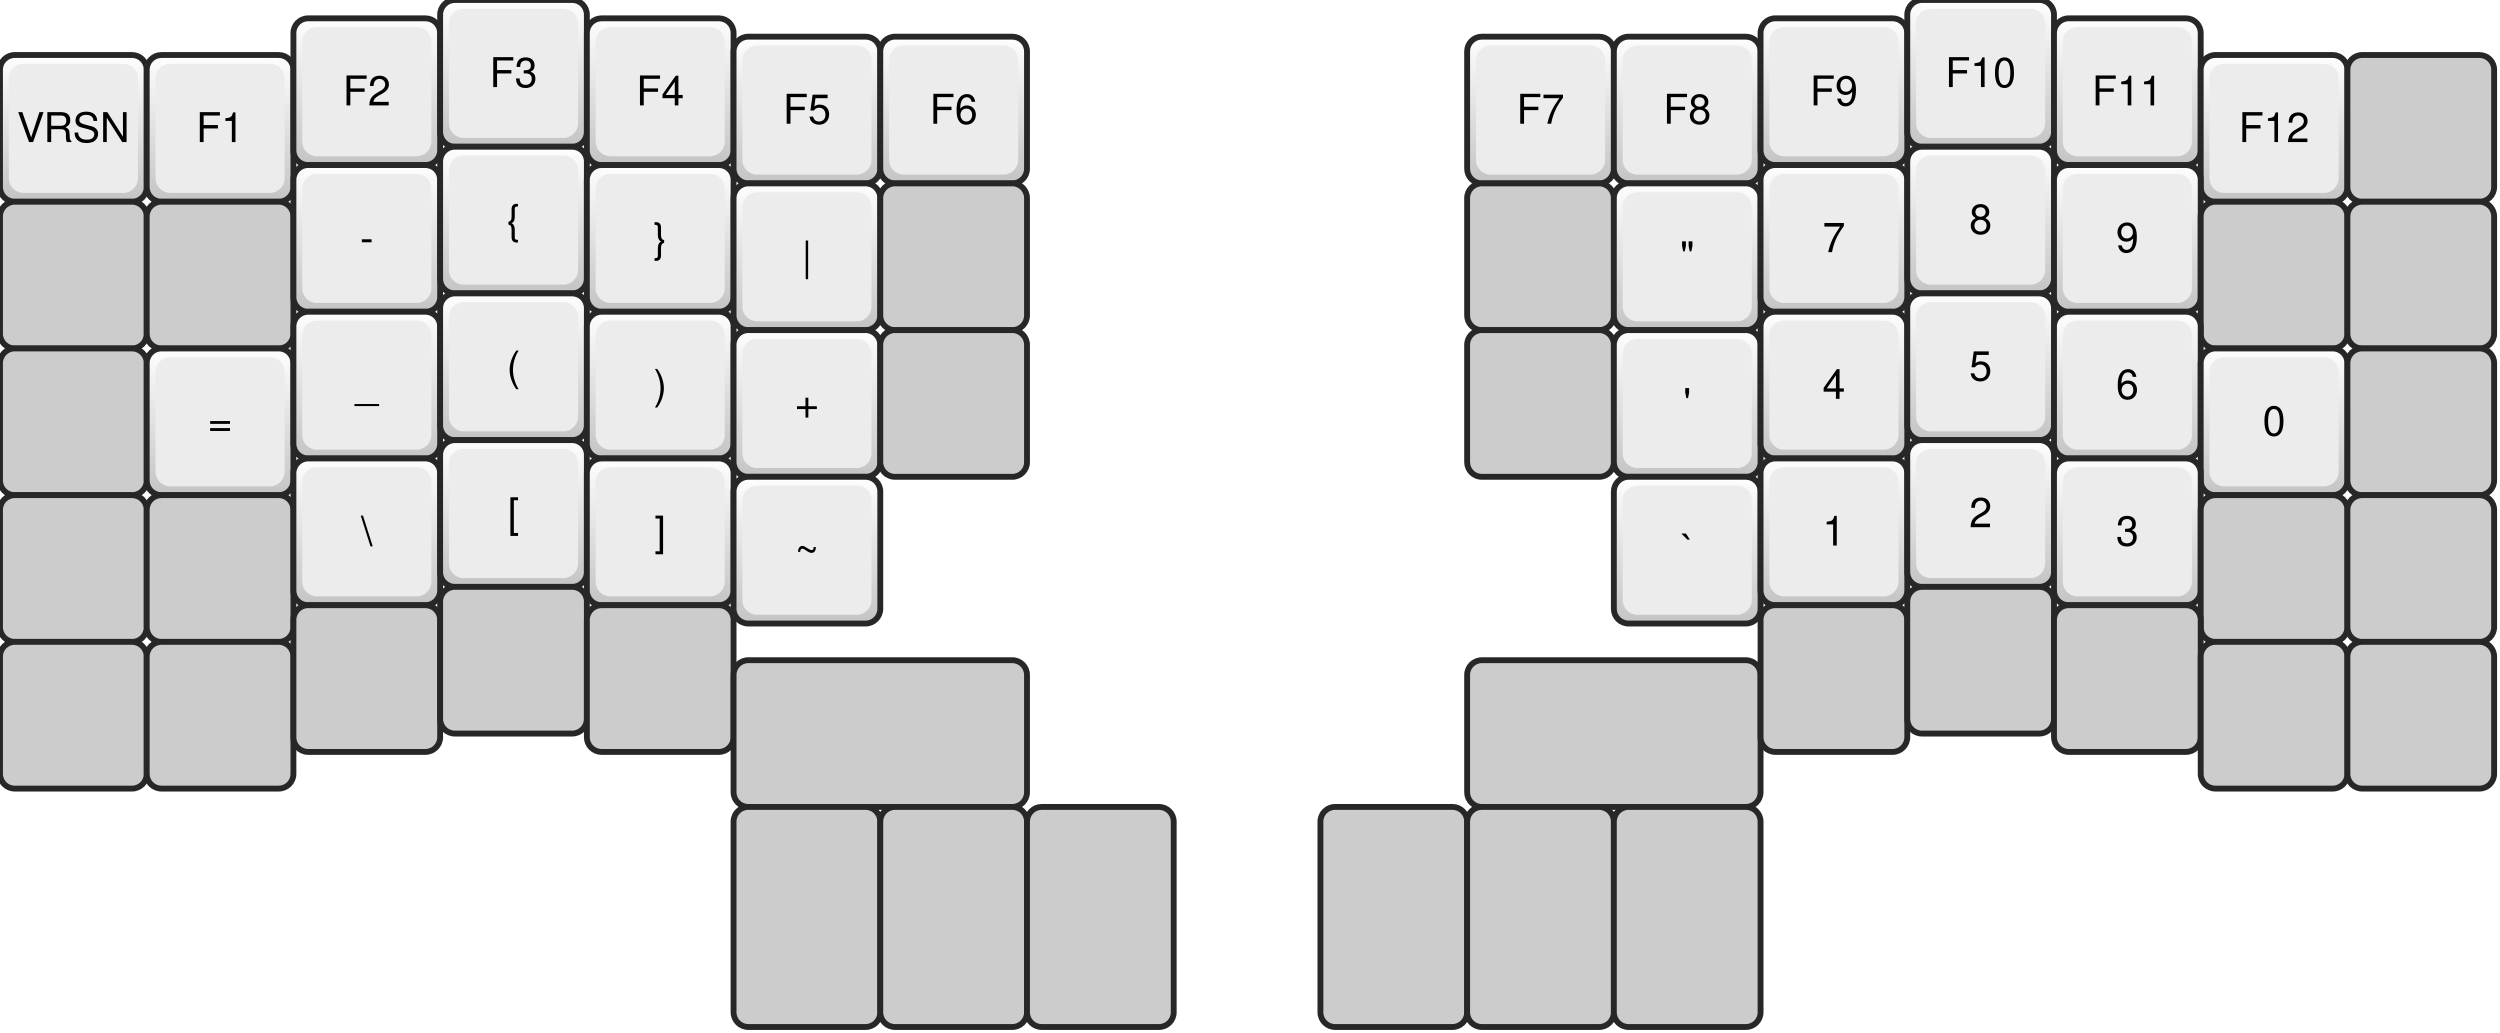
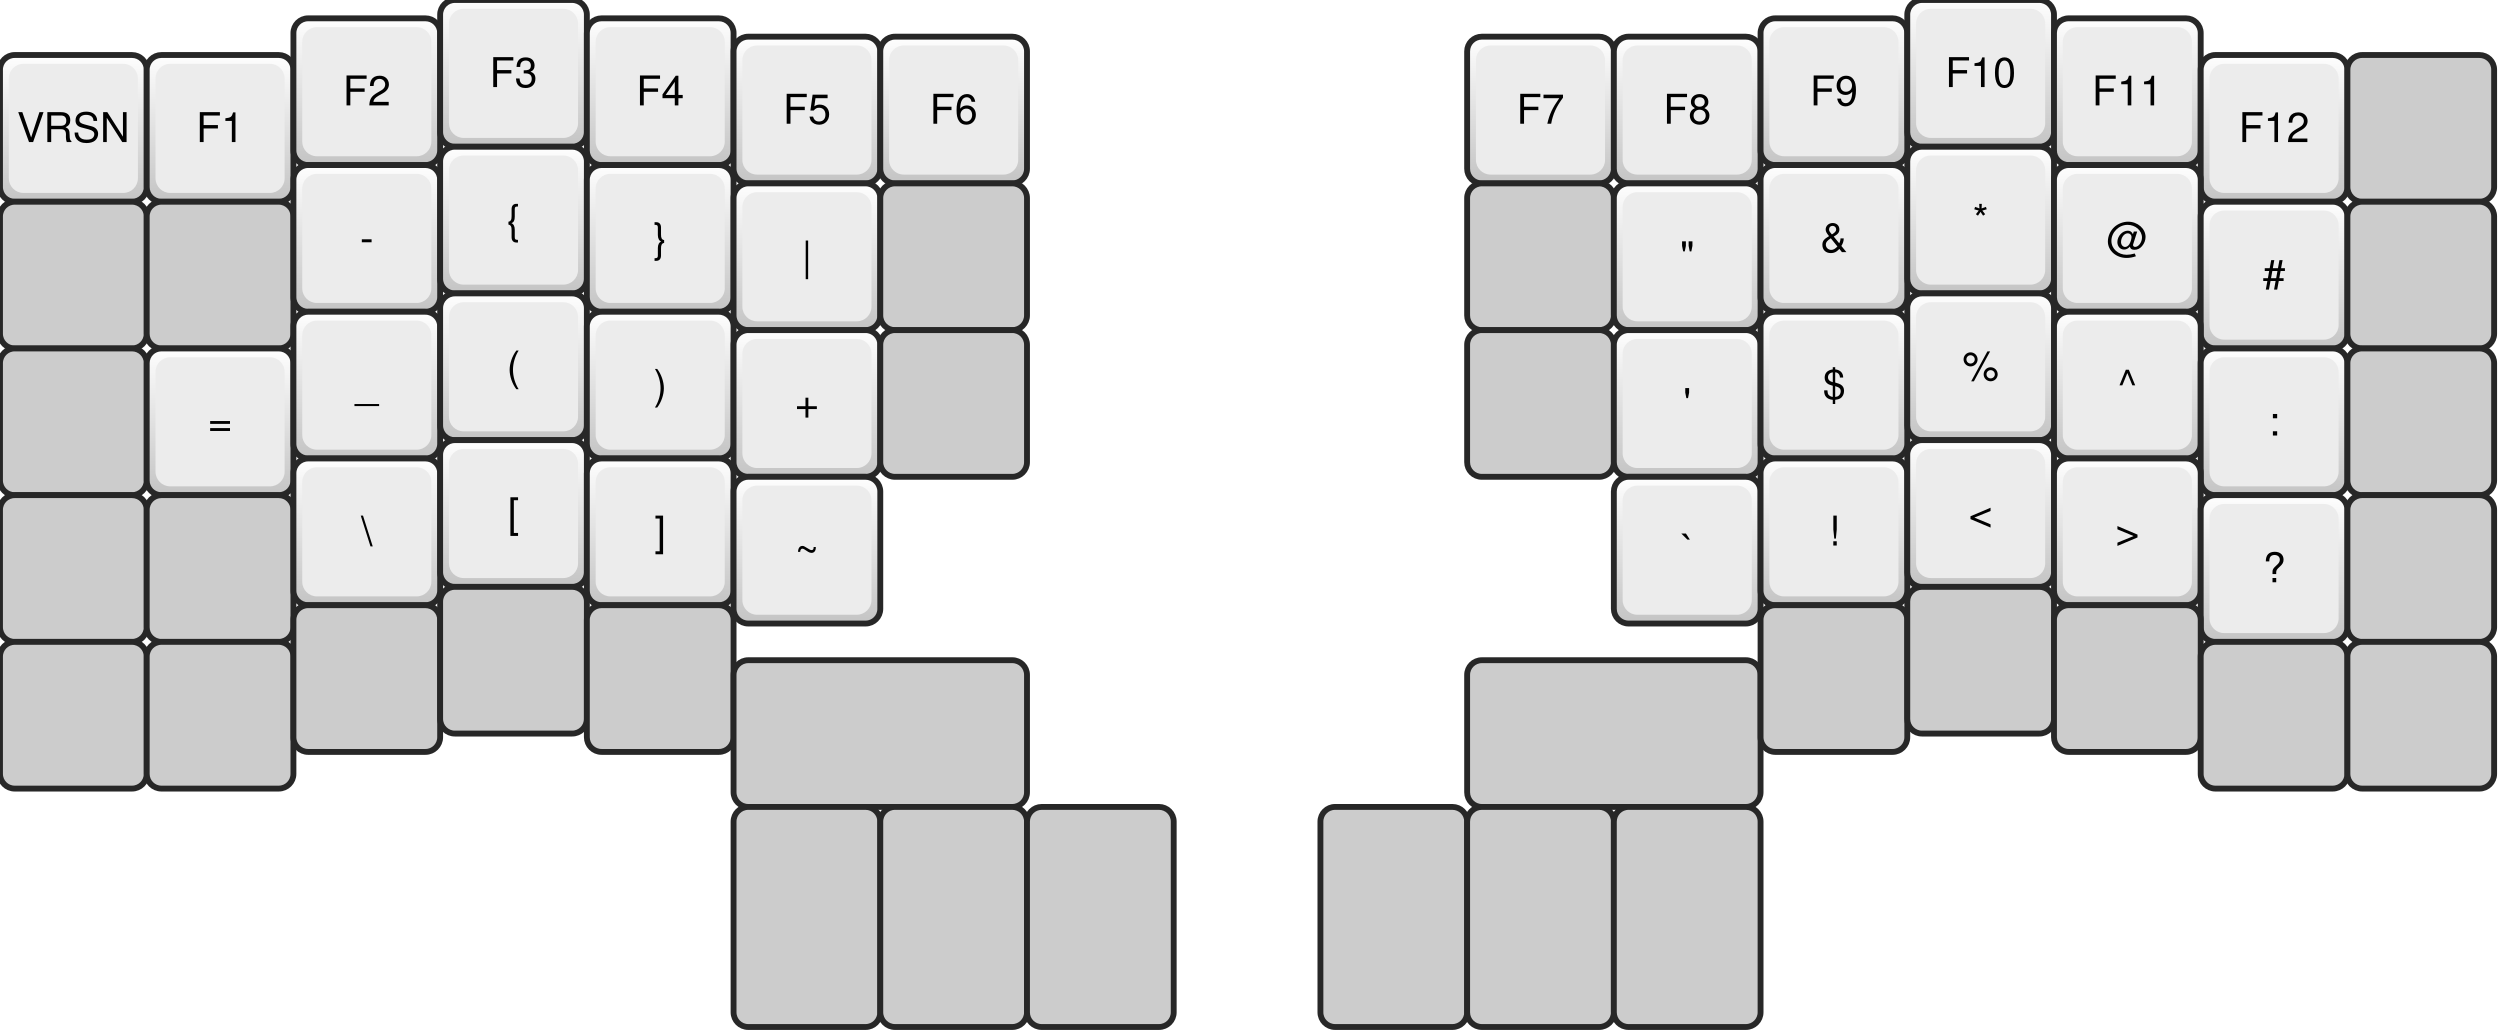
<svg xmlns="http://www.w3.org/2000/svg" width="852" height="352.0">
  <defs>
    <linearGradient id="keycap-border" x1="0%" y1="0%" x2="0%" y2="100%">
      <stop offset="0%" stop-color="#fefefe" />
      <stop offset="100%" stop-color="#c4c4c4" />
    </linearGradient>
  </defs>
  <g transform="translate(0, 18.75)">
    <rect rx="5" stroke-width="2" stroke="#272727" fill="url(#keycap-border)" width="50" height="50" />
    <rect style="fill:#ececec;stroke-width:2" rx="5" x="3" y="3" width="44" height="44" />
    <text style="font-size:14px;color:#272727;font-family:'Helvetica', 'Arial', sans-serif;text-anchor:middle;dominant-baseline:middle" x="25.0" y="25.0">VRSN</text>
  </g>
  <g transform="translate(50, 18.75)">
    <rect rx="5" stroke-width="2" stroke="#272727" fill="url(#keycap-border)" width="50" height="50" />
    <rect style="fill:#ececec;stroke-width:2" rx="5" x="3" y="3" width="44" height="44" />
    <text style="font-size:14px;color:#272727;font-family:'Helvetica', 'Arial', sans-serif;text-anchor:middle;dominant-baseline:middle" x="25.0" y="25.0">F1</text>
  </g>
  <g transform="translate(100, 6.25)">
    <rect rx="5" stroke-width="2" stroke="#272727" fill="url(#keycap-border)" width="50" height="50" />
    <rect style="fill:#ececec;stroke-width:2" rx="5" x="3" y="3" width="44" height="44" />
    <text style="font-size:14px;color:#272727;font-family:'Helvetica', 'Arial', sans-serif;text-anchor:middle;dominant-baseline:middle" x="25.0" y="25.0">F2</text>
  </g>
  <g transform="translate(150, 0)">
    <rect rx="5" stroke-width="2" stroke="#272727" fill="url(#keycap-border)" width="50" height="50" />
    <rect style="fill:#ececec;stroke-width:2" rx="5" x="3" y="3" width="44" height="44" />
    <text style="font-size:14px;color:#272727;font-family:'Helvetica', 'Arial', sans-serif;text-anchor:middle;dominant-baseline:middle" x="25.0" y="25.0">F3</text>
  </g>
  <g transform="translate(200, 6.25)">
    <rect rx="5" stroke-width="2" stroke="#272727" fill="url(#keycap-border)" width="50" height="50" />
    <rect style="fill:#ececec;stroke-width:2" rx="5" x="3" y="3" width="44" height="44" />
    <text style="font-size:14px;color:#272727;font-family:'Helvetica', 'Arial', sans-serif;text-anchor:middle;dominant-baseline:middle" x="25.0" y="25.0">F4</text>
  </g>
  <g transform="translate(250, 12.5)">
    <rect rx="5" stroke-width="2" stroke="#272727" fill="url(#keycap-border)" width="50" height="50" />
    <rect style="fill:#ececec;stroke-width:2" rx="5" x="3" y="3" width="44" height="44" />
    <text style="font-size:14px;color:#272727;font-family:'Helvetica', 'Arial', sans-serif;text-anchor:middle;dominant-baseline:middle" x="25.0" y="25.0">F5</text>
  </g>
  <g transform="translate(300, 12.5)">
    <rect rx="5" stroke-width="2" stroke="#272727" fill="url(#keycap-border)" width="50" height="50" />
    <rect style="fill:#ececec;stroke-width:2" rx="5" x="3" y="3" width="44" height="44" />
    <text style="font-size:14px;color:#272727;font-family:'Helvetica', 'Arial', sans-serif;text-anchor:middle;dominant-baseline:middle" x="25.0" y="25.0">F6</text>
  </g>
  <g transform="translate(500, 12.5)">
    <rect rx="5" stroke-width="2" stroke="#272727" fill="url(#keycap-border)" width="50" height="50" />
    <rect style="fill:#ececec;stroke-width:2" rx="5" x="3" y="3" width="44" height="44" />
    <text style="font-size:14px;color:#272727;font-family:'Helvetica', 'Arial', sans-serif;text-anchor:middle;dominant-baseline:middle" x="25.0" y="25.0">F7</text>
  </g>
  <g transform="translate(550, 12.5)">
    <rect rx="5" stroke-width="2" stroke="#272727" fill="url(#keycap-border)" width="50" height="50" />
    <rect style="fill:#ececec;stroke-width:2" rx="5" x="3" y="3" width="44" height="44" />
    <text style="font-size:14px;color:#272727;font-family:'Helvetica', 'Arial', sans-serif;text-anchor:middle;dominant-baseline:middle" x="25.0" y="25.0">F8</text>
  </g>
  <g transform="translate(600, 6.25)">
    <rect rx="5" stroke-width="2" stroke="#272727" fill="url(#keycap-border)" width="50" height="50" />
    <rect style="fill:#ececec;stroke-width:2" rx="5" x="3" y="3" width="44" height="44" />
    <text style="font-size:14px;color:#272727;font-family:'Helvetica', 'Arial', sans-serif;text-anchor:middle;dominant-baseline:middle" x="25.0" y="25.0">F9</text>
  </g>
  <g transform="translate(650, 0)">
    <rect rx="5" stroke-width="2" stroke="#272727" fill="url(#keycap-border)" width="50" height="50" />
    <rect style="fill:#ececec;stroke-width:2" rx="5" x="3" y="3" width="44" height="44" />
    <text style="font-size:14px;color:#272727;font-family:'Helvetica', 'Arial', sans-serif;text-anchor:middle;dominant-baseline:middle" x="25.0" y="25.0">F10</text>
  </g>
  <g transform="translate(700, 6.25)">
    <rect rx="5" stroke-width="2" stroke="#272727" fill="url(#keycap-border)" width="50" height="50" />
    <rect style="fill:#ececec;stroke-width:2" rx="5" x="3" y="3" width="44" height="44" />
    <text style="font-size:14px;color:#272727;font-family:'Helvetica', 'Arial', sans-serif;text-anchor:middle;dominant-baseline:middle" x="25.0" y="25.0">F11</text>
  </g>
  <g transform="translate(750, 18.75)">
    <rect rx="5" stroke-width="2" stroke="#272727" fill="url(#keycap-border)" width="50" height="50" />
    <rect style="fill:#ececec;stroke-width:2" rx="5" x="3" y="3" width="44" height="44" />
    <text style="font-size:14px;color:#272727;font-family:'Helvetica', 'Arial', sans-serif;text-anchor:middle;dominant-baseline:middle" x="25.0" y="25.0">F12</text>
  </g>
  <g transform="translate(800, 18.75)">
    <rect stroke-width="2" stroke="#272727" fill="#ccc" rx="5" width="50" height="50" />
  </g>
  <g transform="translate(0, 68.75)">
    <rect stroke-width="2" stroke="#272727" fill="#ccc" rx="5" width="50" height="50" />
  </g>
  <g transform="translate(50, 68.75)">
    <rect stroke-width="2" stroke="#272727" fill="#ccc" rx="5" width="50" height="50" />
  </g>
  <g transform="translate(100, 56.25)">
    <rect rx="5" stroke-width="2" stroke="#272727" fill="url(#keycap-border)" width="50" height="50" />
    <rect style="fill:#ececec;stroke-width:2" rx="5" x="3" y="3" width="44" height="44" />
    <text style="font-size:14px;color:#272727;font-family:'Helvetica', 'Arial', sans-serif;text-anchor:middle;dominant-baseline:middle" x="25.0" y="25.0">-</text>
  </g>
  <g transform="translate(150, 50)">
    <rect rx="5" stroke-width="2" stroke="#272727" fill="url(#keycap-border)" width="50" height="50" />
    <rect style="fill:#ececec;stroke-width:2" rx="5" x="3" y="3" width="44" height="44" />
    <text style="font-size:14px;color:#272727;font-family:'Helvetica', 'Arial', sans-serif;text-anchor:middle;dominant-baseline:middle" x="25.0" y="25.0">{</text>
  </g>
  <g transform="translate(200, 56.25)">
    <rect rx="5" stroke-width="2" stroke="#272727" fill="url(#keycap-border)" width="50" height="50" />
    <rect style="fill:#ececec;stroke-width:2" rx="5" x="3" y="3" width="44" height="44" />
    <text style="font-size:14px;color:#272727;font-family:'Helvetica', 'Arial', sans-serif;text-anchor:middle;dominant-baseline:middle" x="25.0" y="25.0">}</text>
  </g>
  <g transform="translate(250, 62.5)">
    <rect rx="5" stroke-width="2" stroke="#272727" fill="url(#keycap-border)" width="50" height="50" />
    <rect style="fill:#ececec;stroke-width:2" rx="5" x="3" y="3" width="44" height="44" />
    <text style="font-size:14px;color:#272727;font-family:'Helvetica', 'Arial', sans-serif;text-anchor:middle;dominant-baseline:middle" x="25.0" y="25.0">|</text>
  </g>
  <g transform="translate(300, 62.5)">
    <rect stroke-width="2" stroke="#272727" fill="#ccc" rx="5" width="50" height="50" />
  </g>
  <g transform="translate(500, 62.5)">
    <rect stroke-width="2" stroke="#272727" fill="#ccc" rx="5" width="50" height="50" />
  </g>
  <g transform="translate(550, 62.5)">
    <rect rx="5" stroke-width="2" stroke="#272727" fill="url(#keycap-border)" width="50" height="50" />
    <rect style="fill:#ececec;stroke-width:2" rx="5" x="3" y="3" width="44" height="44" />
    <text style="font-size:14px;color:#272727;font-family:'Helvetica', 'Arial', sans-serif;text-anchor:middle;dominant-baseline:middle" x="25.0" y="25.0">"</text>
  </g>
  <g transform="translate(600, 56.25)">
    <rect rx="5" stroke-width="2" stroke="#272727" fill="url(#keycap-border)" width="50" height="50" />
    <rect style="fill:#ececec;stroke-width:2" rx="5" x="3" y="3" width="44" height="44" />
-     <text style="font-size:14px;color:#272727;font-family:'Helvetica', 'Arial', sans-serif;text-anchor:middle;dominant-baseline:middle" x="25.0" y="25.0">7</text>
+     <text style="font-size:14px;color:#272727;font-family:'Helvetica', 'Arial', sans-serif;text-anchor:middle;dominant-baseline:middle" x="25.0" y="25.0">&amp;</text>
  </g>
  <g transform="translate(650, 50)">
    <rect rx="5" stroke-width="2" stroke="#272727" fill="url(#keycap-border)" width="50" height="50" />
    <rect style="fill:#ececec;stroke-width:2" rx="5" x="3" y="3" width="44" height="44" />
-     <text style="font-size:14px;color:#272727;font-family:'Helvetica', 'Arial', sans-serif;text-anchor:middle;dominant-baseline:middle" x="25.0" y="25.0">8</text>
+     <text style="font-size:14px;color:#272727;font-family:'Helvetica', 'Arial', sans-serif;text-anchor:middle;dominant-baseline:middle" x="25.0" y="25.0">*</text>
  </g>
  <g transform="translate(700, 56.25)">
    <rect rx="5" stroke-width="2" stroke="#272727" fill="url(#keycap-border)" width="50" height="50" />
    <rect style="fill:#ececec;stroke-width:2" rx="5" x="3" y="3" width="44" height="44" />
-     <text style="font-size:14px;color:#272727;font-family:'Helvetica', 'Arial', sans-serif;text-anchor:middle;dominant-baseline:middle" x="25.0" y="25.0">9</text>
+     <text style="font-size:14px;color:#272727;font-family:'Helvetica', 'Arial', sans-serif;text-anchor:middle;dominant-baseline:middle" x="25.0" y="25.0">@</text>
  </g>
  <g transform="translate(750, 68.75)">
-     <rect stroke-width="2" stroke="#272727" fill="#ccc" rx="5" width="50" height="50" />
+     <rect rx="5" stroke-width="2" stroke="#272727" fill="url(#keycap-border)" width="50" height="50" />
+     <rect style="fill:#ececec;stroke-width:2" rx="5" x="3" y="3" width="44" height="44" />
+     <text style="font-size:14px;color:#272727;font-family:'Helvetica', 'Arial', sans-serif;text-anchor:middle;dominant-baseline:middle" x="25.0" y="25.0">#</text>
  </g>
  <g transform="translate(800, 68.75)">
    <rect stroke-width="2" stroke="#272727" fill="#ccc" rx="5" width="50" height="50" />
  </g>
  <g transform="translate(0, 118.75)">
    <rect stroke-width="2" stroke="#272727" fill="#ccc" rx="5" width="50" height="50" />
  </g>
  <g transform="translate(50, 118.75)">
    <rect rx="5" stroke-width="2" stroke="#272727" fill="url(#keycap-border)" width="50" height="50" />
    <rect style="fill:#ececec;stroke-width:2" rx="5" x="3" y="3" width="44" height="44" />
    <text style="font-size:14px;color:#272727;font-family:'Helvetica', 'Arial', sans-serif;text-anchor:middle;dominant-baseline:middle" x="25.0" y="25.0">=</text>
  </g>
  <g transform="translate(100, 106.25)">
    <rect rx="5" stroke-width="2" stroke="#272727" fill="url(#keycap-border)" width="50" height="50" />
    <rect style="fill:#ececec;stroke-width:2" rx="5" x="3" y="3" width="44" height="44" />
    <text style="font-size:14px;color:#272727;font-family:'Helvetica', 'Arial', sans-serif;text-anchor:middle;dominant-baseline:middle" x="25.0" y="25.0">_</text>
  </g>
  <g transform="translate(150, 100)">
    <rect rx="5" stroke-width="2" stroke="#272727" fill="url(#keycap-border)" width="50" height="50" />
    <rect style="fill:#ececec;stroke-width:2" rx="5" x="3" y="3" width="44" height="44" />
    <text style="font-size:14px;color:#272727;font-family:'Helvetica', 'Arial', sans-serif;text-anchor:middle;dominant-baseline:middle" x="25.0" y="25.0">(</text>
  </g>
  <g transform="translate(200, 106.25)">
    <rect rx="5" stroke-width="2" stroke="#272727" fill="url(#keycap-border)" width="50" height="50" />
    <rect style="fill:#ececec;stroke-width:2" rx="5" x="3" y="3" width="44" height="44" />
    <text style="font-size:14px;color:#272727;font-family:'Helvetica', 'Arial', sans-serif;text-anchor:middle;dominant-baseline:middle" x="25.0" y="25.0">)</text>
  </g>
  <g transform="translate(250, 112.5)">
    <rect rx="5" stroke-width="2" stroke="#272727" fill="url(#keycap-border)" width="50" height="50" />
    <rect style="fill:#ececec;stroke-width:2" rx="5" x="3" y="3" width="44" height="44" />
    <text style="font-size:14px;color:#272727;font-family:'Helvetica', 'Arial', sans-serif;text-anchor:middle;dominant-baseline:middle" x="25.0" y="25.0">+</text>
  </g>
  <g transform="translate(300, 112.5)">
    <rect stroke-width="2" stroke="#272727" fill="#ccc" rx="5" width="50" height="50" />
  </g>
  <g transform="translate(500, 112.5)">
    <rect stroke-width="2" stroke="#272727" fill="#ccc" rx="5" width="50" height="50" />
  </g>
  <g transform="translate(550, 112.5)">
    <rect rx="5" stroke-width="2" stroke="#272727" fill="url(#keycap-border)" width="50" height="50" />
    <rect style="fill:#ececec;stroke-width:2" rx="5" x="3" y="3" width="44" height="44" />
    <text style="font-size:14px;color:#272727;font-family:'Helvetica', 'Arial', sans-serif;text-anchor:middle;dominant-baseline:middle" x="25.0" y="25.0">'</text>
  </g>
  <g transform="translate(600, 106.25)">
    <rect rx="5" stroke-width="2" stroke="#272727" fill="url(#keycap-border)" width="50" height="50" />
    <rect style="fill:#ececec;stroke-width:2" rx="5" x="3" y="3" width="44" height="44" />
-     <text style="font-size:14px;color:#272727;font-family:'Helvetica', 'Arial', sans-serif;text-anchor:middle;dominant-baseline:middle" x="25.0" y="25.0">4</text>
+     <text style="font-size:14px;color:#272727;font-family:'Helvetica', 'Arial', sans-serif;text-anchor:middle;dominant-baseline:middle" x="25.0" y="25.0">$</text>
  </g>
  <g transform="translate(650, 100)">
    <rect rx="5" stroke-width="2" stroke="#272727" fill="url(#keycap-border)" width="50" height="50" />
    <rect style="fill:#ececec;stroke-width:2" rx="5" x="3" y="3" width="44" height="44" />
-     <text style="font-size:14px;color:#272727;font-family:'Helvetica', 'Arial', sans-serif;text-anchor:middle;dominant-baseline:middle" x="25.0" y="25.0">5</text>
+     <text style="font-size:14px;color:#272727;font-family:'Helvetica', 'Arial', sans-serif;text-anchor:middle;dominant-baseline:middle" x="25.0" y="25.0">%</text>
  </g>
  <g transform="translate(700, 106.25)">
    <rect rx="5" stroke-width="2" stroke="#272727" fill="url(#keycap-border)" width="50" height="50" />
    <rect style="fill:#ececec;stroke-width:2" rx="5" x="3" y="3" width="44" height="44" />
-     <text style="font-size:14px;color:#272727;font-family:'Helvetica', 'Arial', sans-serif;text-anchor:middle;dominant-baseline:middle" x="25.0" y="25.0">6</text>
+     <text style="font-size:14px;color:#272727;font-family:'Helvetica', 'Arial', sans-serif;text-anchor:middle;dominant-baseline:middle" x="25.0" y="25.0">^</text>
  </g>
  <g transform="translate(750, 118.75)">
    <rect rx="5" stroke-width="2" stroke="#272727" fill="url(#keycap-border)" width="50" height="50" />
    <rect style="fill:#ececec;stroke-width:2" rx="5" x="3" y="3" width="44" height="44" />
-     <text style="font-size:14px;color:#272727;font-family:'Helvetica', 'Arial', sans-serif;text-anchor:middle;dominant-baseline:middle" x="25.0" y="25.0">0</text>
+     <text style="font-size:14px;color:#272727;font-family:'Helvetica', 'Arial', sans-serif;text-anchor:middle;dominant-baseline:middle" x="25.0" y="25.0">:</text>
  </g>
  <g transform="translate(800, 118.75)">
    <rect stroke-width="2" stroke="#272727" fill="#ccc" rx="5" width="50" height="50" />
  </g>
  <g transform="translate(0, 168.75)">
    <rect stroke-width="2" stroke="#272727" fill="#ccc" rx="5" width="50" height="50" />
  </g>
  <g transform="translate(50, 168.75)">
    <rect stroke-width="2" stroke="#272727" fill="#ccc" rx="5" width="50" height="50" />
  </g>
  <g transform="translate(100, 156.25)">
    <rect rx="5" stroke-width="2" stroke="#272727" fill="url(#keycap-border)" width="50" height="50" />
    <rect style="fill:#ececec;stroke-width:2" rx="5" x="3" y="3" width="44" height="44" />
    <text style="font-size:14px;color:#272727;font-family:'Helvetica', 'Arial', sans-serif;text-anchor:middle;dominant-baseline:middle" x="25.0" y="25.0">\</text>
  </g>
  <g transform="translate(150, 150)">
    <rect rx="5" stroke-width="2" stroke="#272727" fill="url(#keycap-border)" width="50" height="50" />
    <rect style="fill:#ececec;stroke-width:2" rx="5" x="3" y="3" width="44" height="44" />
    <text style="font-size:14px;color:#272727;font-family:'Helvetica', 'Arial', sans-serif;text-anchor:middle;dominant-baseline:middle" x="25.0" y="25.0">[</text>
  </g>
  <g transform="translate(200, 156.25)">
    <rect rx="5" stroke-width="2" stroke="#272727" fill="url(#keycap-border)" width="50" height="50" />
    <rect style="fill:#ececec;stroke-width:2" rx="5" x="3" y="3" width="44" height="44" />
    <text style="font-size:14px;color:#272727;font-family:'Helvetica', 'Arial', sans-serif;text-anchor:middle;dominant-baseline:middle" x="25.0" y="25.0">]</text>
  </g>
  <g transform="translate(250, 162.5)">
    <rect rx="5" stroke-width="2" stroke="#272727" fill="url(#keycap-border)" width="50" height="50" />
    <rect style="fill:#ececec;stroke-width:2" rx="5" x="3" y="3" width="44" height="44" />
    <text style="font-size:14px;color:#272727;font-family:'Helvetica', 'Arial', sans-serif;text-anchor:middle;dominant-baseline:middle" x="25.0" y="25.0">~</text>
  </g>
  <g transform="translate(550, 162.5)">
    <rect rx="5" stroke-width="2" stroke="#272727" fill="url(#keycap-border)" width="50" height="50" />
    <rect style="fill:#ececec;stroke-width:2" rx="5" x="3" y="3" width="44" height="44" />
    <text style="font-size:14px;color:#272727;font-family:'Helvetica', 'Arial', sans-serif;text-anchor:middle;dominant-baseline:middle" x="25.0" y="25.0">`</text>
  </g>
  <g transform="translate(600, 156.25)">
    <rect rx="5" stroke-width="2" stroke="#272727" fill="url(#keycap-border)" width="50" height="50" />
    <rect style="fill:#ececec;stroke-width:2" rx="5" x="3" y="3" width="44" height="44" />
-     <text style="font-size:14px;color:#272727;font-family:'Helvetica', 'Arial', sans-serif;text-anchor:middle;dominant-baseline:middle" x="25.0" y="25.0">1</text>
+     <text style="font-size:14px;color:#272727;font-family:'Helvetica', 'Arial', sans-serif;text-anchor:middle;dominant-baseline:middle" x="25.0" y="25.0">!</text>
  </g>
  <g transform="translate(650, 150)">
    <rect rx="5" stroke-width="2" stroke="#272727" fill="url(#keycap-border)" width="50" height="50" />
    <rect style="fill:#ececec;stroke-width:2" rx="5" x="3" y="3" width="44" height="44" />
-     <text style="font-size:14px;color:#272727;font-family:'Helvetica', 'Arial', sans-serif;text-anchor:middle;dominant-baseline:middle" x="25.0" y="25.0">2</text>
+     <text style="font-size:14px;color:#272727;font-family:'Helvetica', 'Arial', sans-serif;text-anchor:middle;dominant-baseline:middle" x="25.0" y="25.0">&lt;</text>
  </g>
  <g transform="translate(700, 156.25)">
    <rect rx="5" stroke-width="2" stroke="#272727" fill="url(#keycap-border)" width="50" height="50" />
    <rect style="fill:#ececec;stroke-width:2" rx="5" x="3" y="3" width="44" height="44" />
-     <text style="font-size:14px;color:#272727;font-family:'Helvetica', 'Arial', sans-serif;text-anchor:middle;dominant-baseline:middle" x="25.0" y="25.0">3</text>
+     <text style="font-size:14px;color:#272727;font-family:'Helvetica', 'Arial', sans-serif;text-anchor:middle;dominant-baseline:middle" x="25.0" y="25.0">&gt;</text>
  </g>
  <g transform="translate(750, 168.75)">
-     <rect stroke-width="2" stroke="#272727" fill="#ccc" rx="5" width="50" height="50" />
+     <rect rx="5" stroke-width="2" stroke="#272727" fill="url(#keycap-border)" width="50" height="50" />
+     <rect style="fill:#ececec;stroke-width:2" rx="5" x="3" y="3" width="44" height="44" />
+     <text style="font-size:14px;color:#272727;font-family:'Helvetica', 'Arial', sans-serif;text-anchor:middle;dominant-baseline:middle" x="25.0" y="25.0">?</text>
  </g>
  <g transform="translate(800, 168.75)">
    <rect stroke-width="2" stroke="#272727" fill="#ccc" rx="5" width="50" height="50" />
  </g>
  <g transform="translate(0, 218.75)">
    <rect stroke-width="2" stroke="#272727" fill="#ccc" rx="5" width="50" height="50" />
  </g>
  <g transform="translate(50, 218.75)">
    <rect stroke-width="2" stroke="#272727" fill="#ccc" rx="5" width="50" height="50" />
  </g>
  <g transform="translate(100, 206.25)">
    <rect stroke-width="2" stroke="#272727" fill="#ccc" rx="5" width="50" height="50" />
  </g>
  <g transform="translate(150, 200)">
    <rect stroke-width="2" stroke="#272727" fill="#ccc" rx="5" width="50" height="50" />
  </g>
  <g transform="translate(200, 206.25)">
    <rect stroke-width="2" stroke="#272727" fill="#ccc" rx="5" width="50" height="50" />
  </g>
  <g transform="translate(250, 225.0)">
    <rect stroke-width="2" stroke="#272727" fill="#ccc" rx="5" width="100" height="50" />
  </g>
  <g transform="translate(500, 225.0)">
    <rect stroke-width="2" stroke="#272727" fill="#ccc" rx="5" width="100" height="50" />
  </g>
  <g transform="translate(600, 206.25)">
    <rect stroke-width="2" stroke="#272727" fill="#ccc" rx="5" width="50" height="50" />
  </g>
  <g transform="translate(650, 200)">
    <rect stroke-width="2" stroke="#272727" fill="#ccc" rx="5" width="50" height="50" />
  </g>
  <g transform="translate(700, 206.25)">
    <rect stroke-width="2" stroke="#272727" fill="#ccc" rx="5" width="50" height="50" />
  </g>
  <g transform="translate(750, 218.75)">
    <rect stroke-width="2" stroke="#272727" fill="#ccc" rx="5" width="50" height="50" />
  </g>
  <g transform="translate(800, 218.75)">
    <rect stroke-width="2" stroke="#272727" fill="#ccc" rx="5" width="50" height="50" />
  </g>
  <g transform="translate(250, 275.0)">
    <rect stroke-width="2" stroke="#272727" fill="#ccc" rx="5" width="50" height="75.0" />
  </g>
  <g transform="translate(300, 275.0)">
    <rect stroke-width="2" stroke="#272727" fill="#ccc" rx="5" width="50" height="75.0" />
  </g>
  <g transform="translate(350, 275.0)">
    <rect stroke-width="2" stroke="#272727" fill="#ccc" rx="5" width="50" height="75.0" />
  </g>
  <g transform="translate(450, 275.0)">
    <rect stroke-width="2" stroke="#272727" fill="#ccc" rx="5" width="50" height="75.0" />
  </g>
  <g transform="translate(500, 275.0)">
    <rect stroke-width="2" stroke="#272727" fill="#ccc" rx="5" width="50" height="75.0" />
  </g>
  <g transform="translate(550, 275.0)">
    <rect stroke-width="2" stroke="#272727" fill="#ccc" rx="5" width="50" height="75.0" />
  </g>
</svg>
